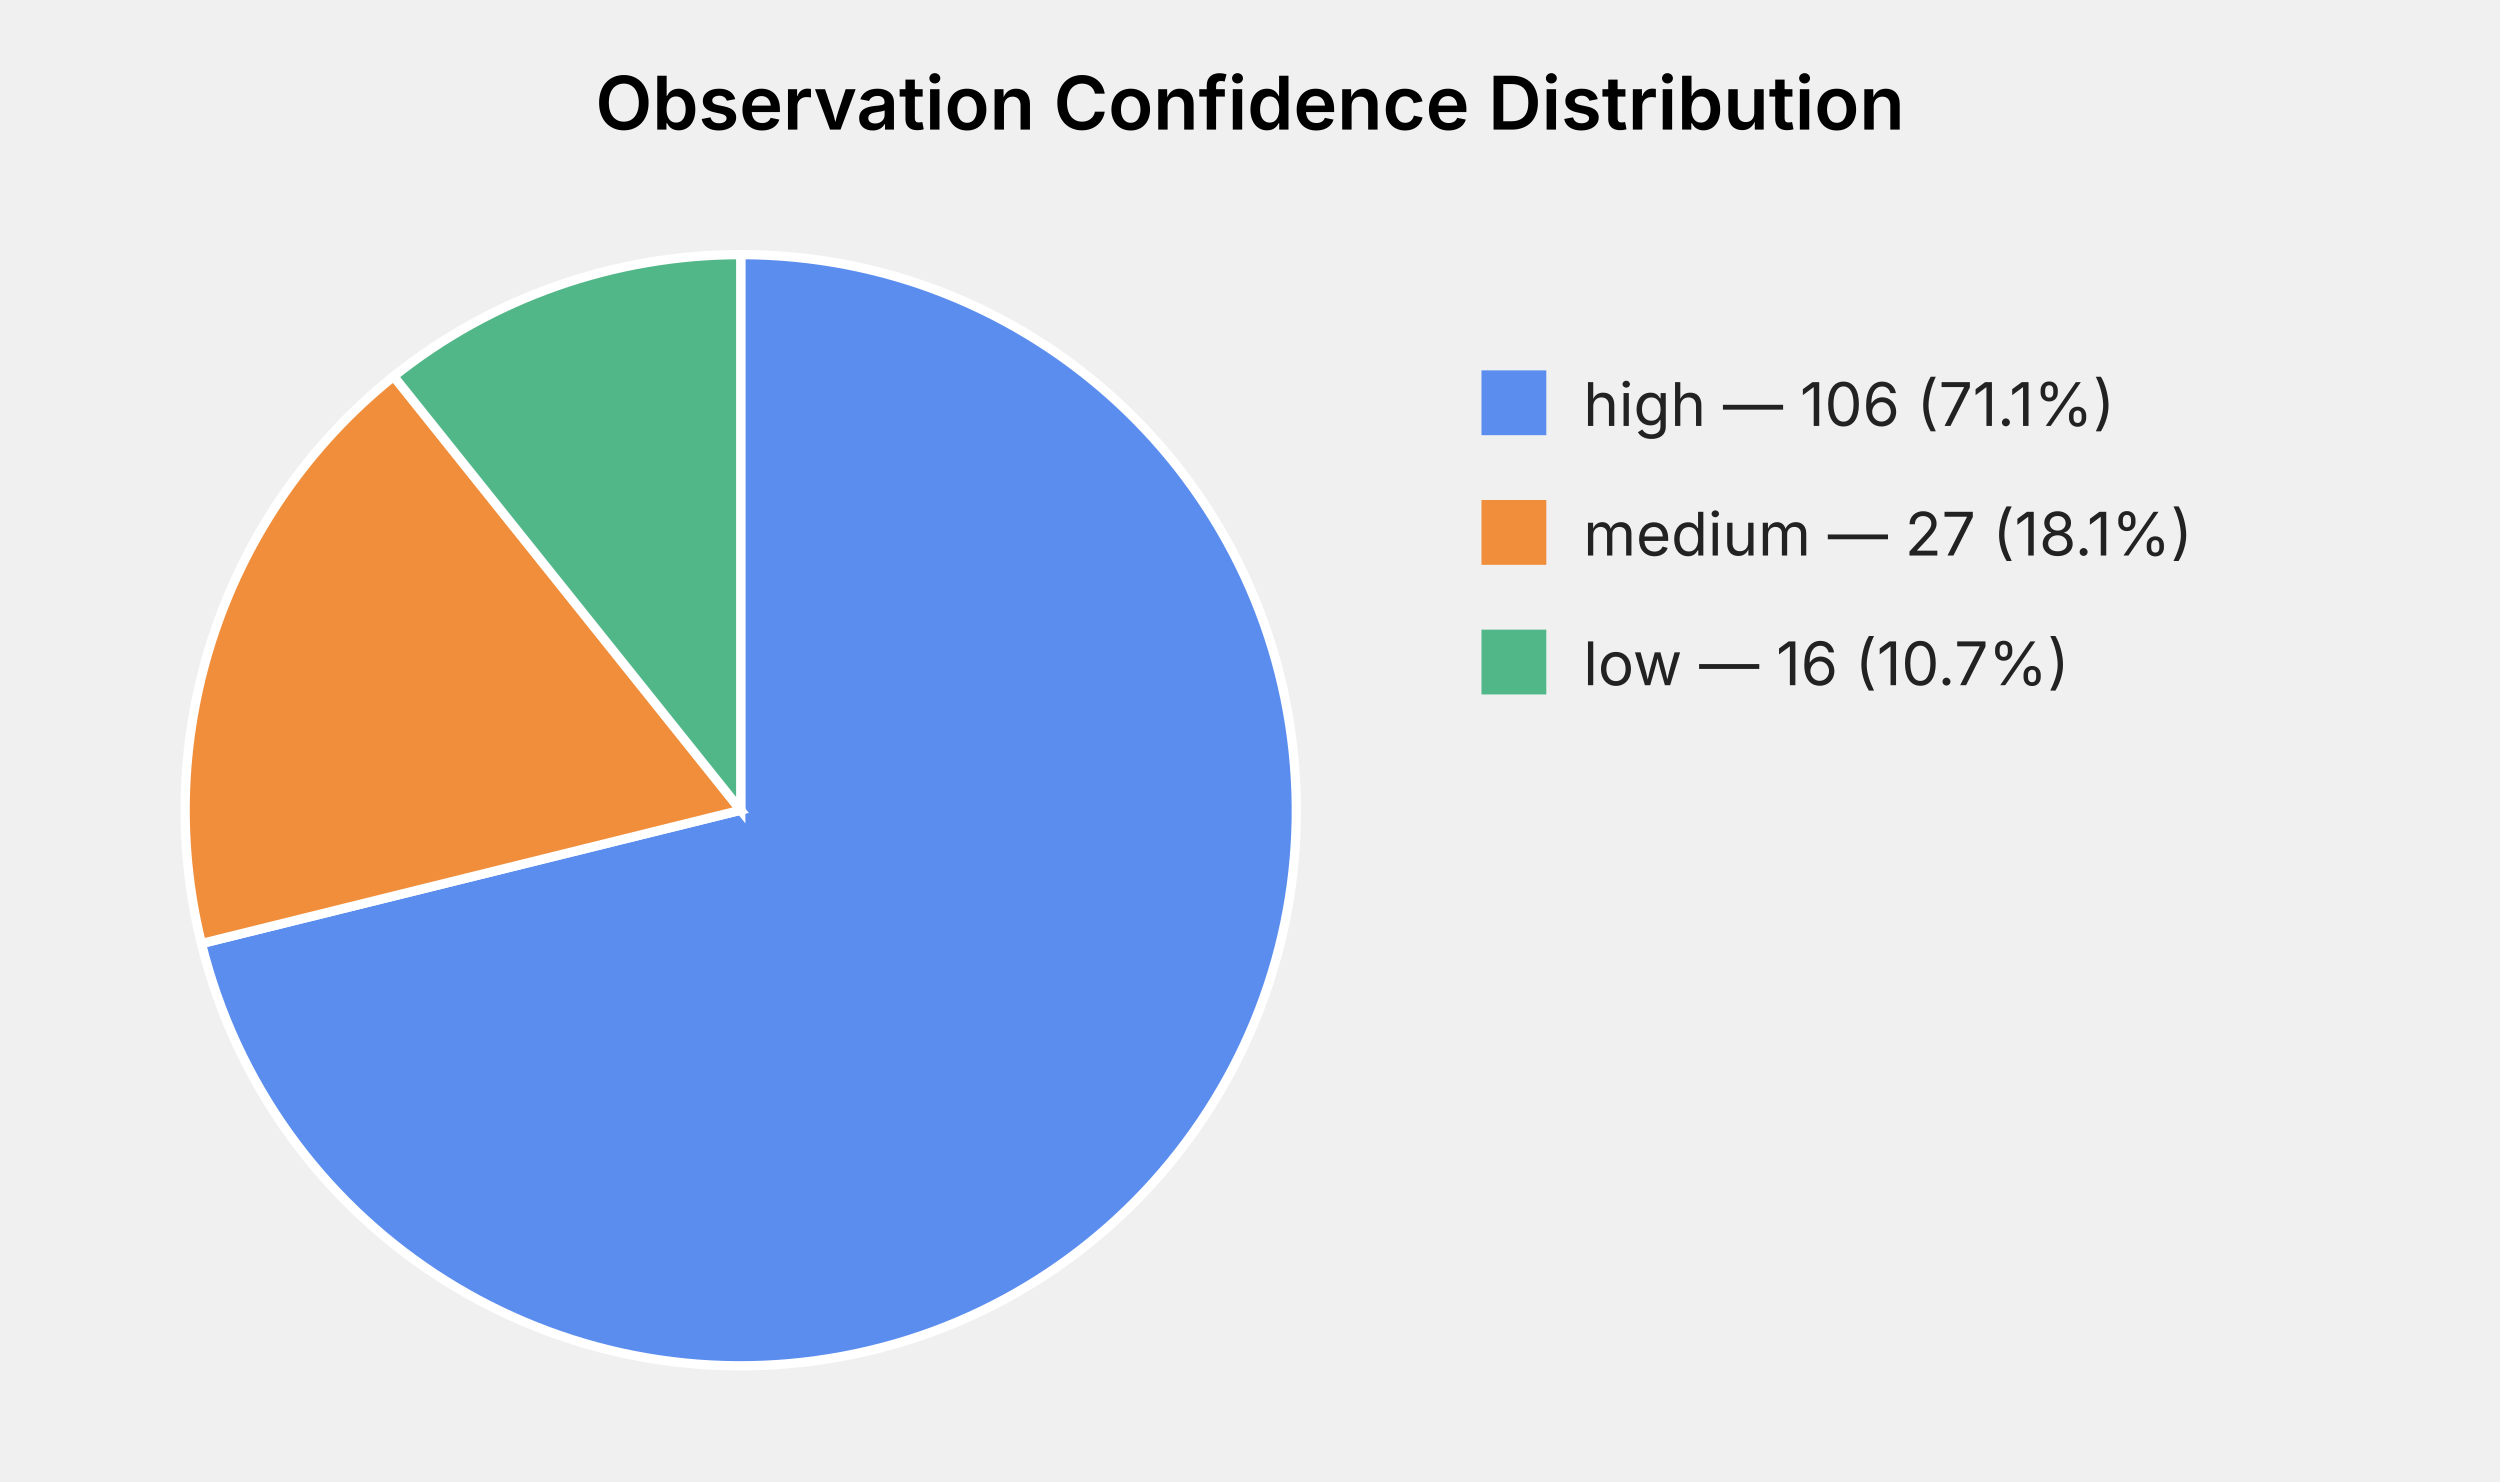
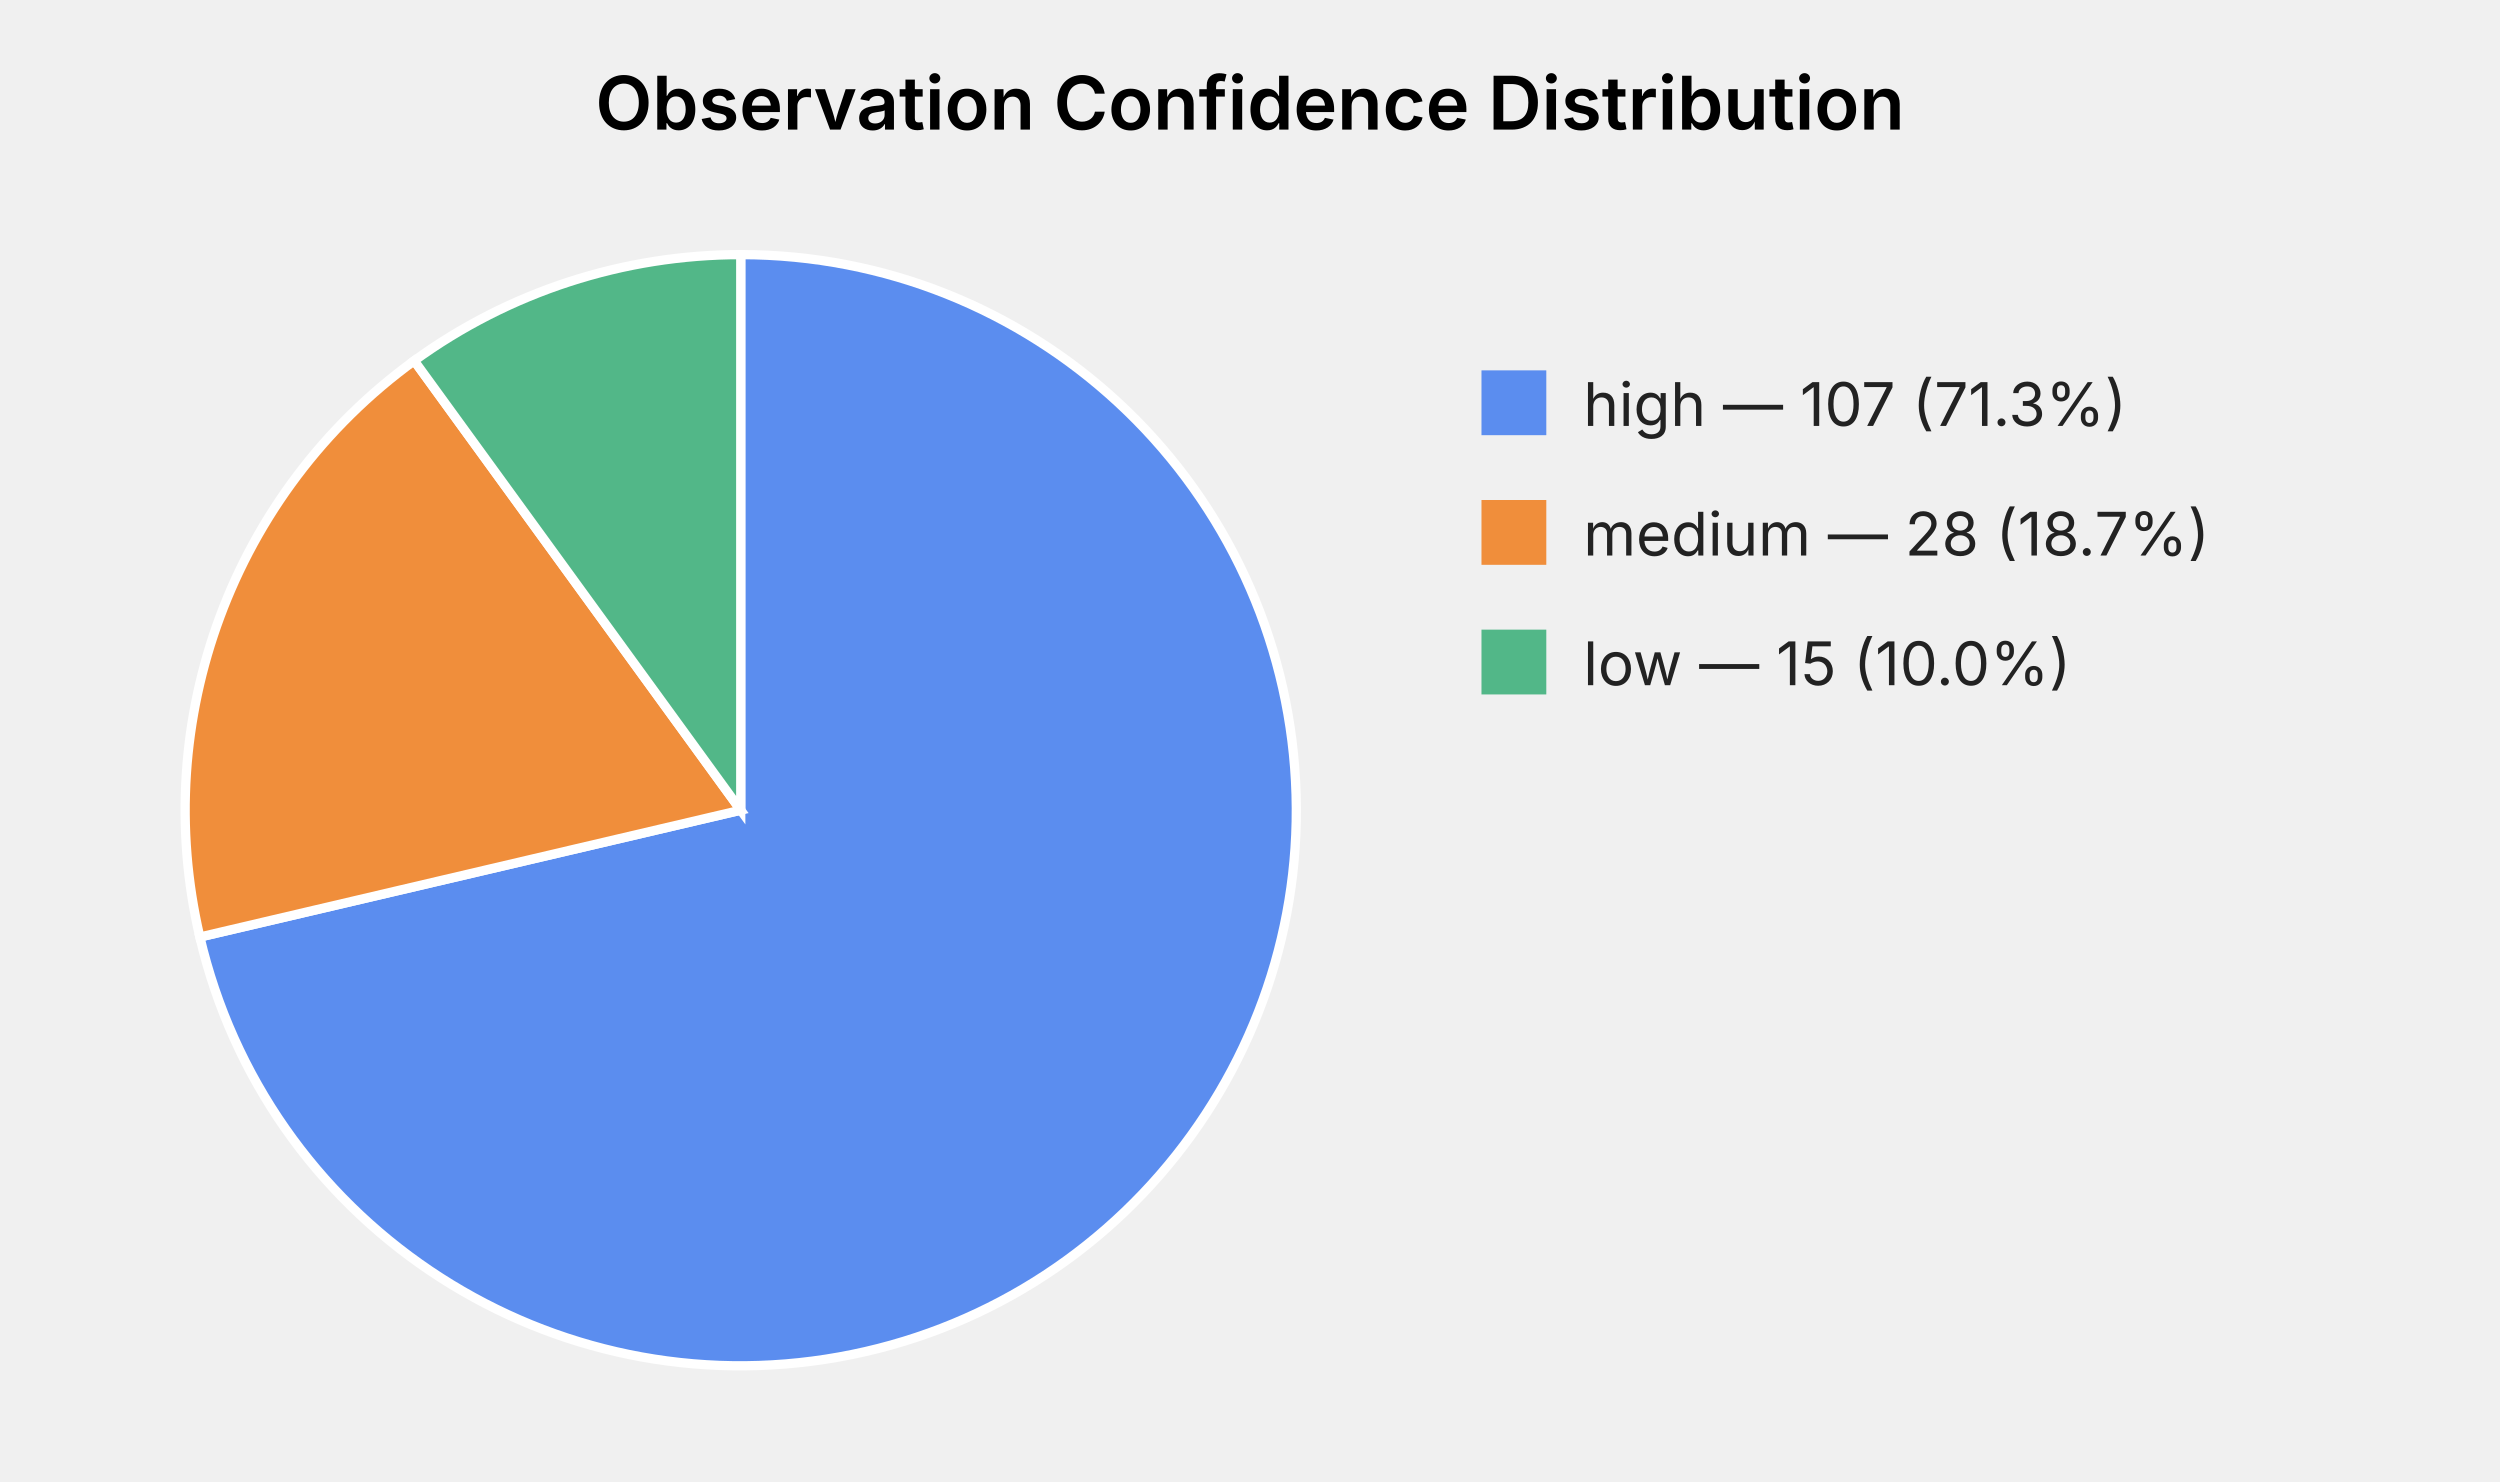
<svg xmlns="http://www.w3.org/2000/svg" viewBox="0 0 540 320" font-family="-apple-system, BlinkMacSystemFont, Segoe UI, sans-serif">
  <text x="270" y="28" text-anchor="middle" font-size="16" font-weight="600">Observation Confidence Distribution</text>
-   <path d="M 160 175 L 160.00 55.00 A 120 120 0 1 1 43.51 203.81 Z" fill="#5b8def" stroke="white" stroke-width="2" />
-   <path d="M 160 175 L 43.51 203.81 A 120 120 0 0 1 85.04 81.29 Z" fill="#f08e3b" stroke="white" stroke-width="2" />
-   <path d="M 160 175 L 85.04 81.29 A 120 120 0 0 1 160.00 55.00 Z" fill="#52b788" stroke="white" stroke-width="2" />
+   <path d="M 160 175 L 160.00 55.00 A 120 120 0 1 1 43.17 202.40 Z" fill="#5b8def" stroke="white" stroke-width="2" />
+   <path d="M 160 175 L 43.17 202.40 A 120 120 0 0 1 89.47 77.92 Z" fill="#f08e3b" stroke="white" stroke-width="2" />
+   <path d="M 160 175 L 89.47 77.92 A 120 120 0 0 1 160.00 55.00 Z" fill="#52b788" stroke="white" stroke-width="2" />
  <rect x="320" y="80" width="14" height="14" fill="#5b8def" />
-   <text x="342" y="92" font-size="13" fill="#222">high — 106 (71.1%)</text>
+   <text x="342" y="92" font-size="13" fill="#222">high — 107 (71.3%)</text>
  <rect x="320" y="108" width="14" height="14" fill="#f08e3b" />
-   <text x="342" y="120" font-size="13" fill="#222">medium — 27 (18.1%)</text>
+   <text x="342" y="120" font-size="13" fill="#222">medium — 28 (18.7%)</text>
  <rect x="320" y="136" width="14" height="14" fill="#52b788" />
-   <text x="342" y="148" font-size="13" fill="#222">low — 16 (10.7%)</text>
+   <text x="342" y="148" font-size="13" fill="#222">low — 15 (10.0%)</text>
</svg>
